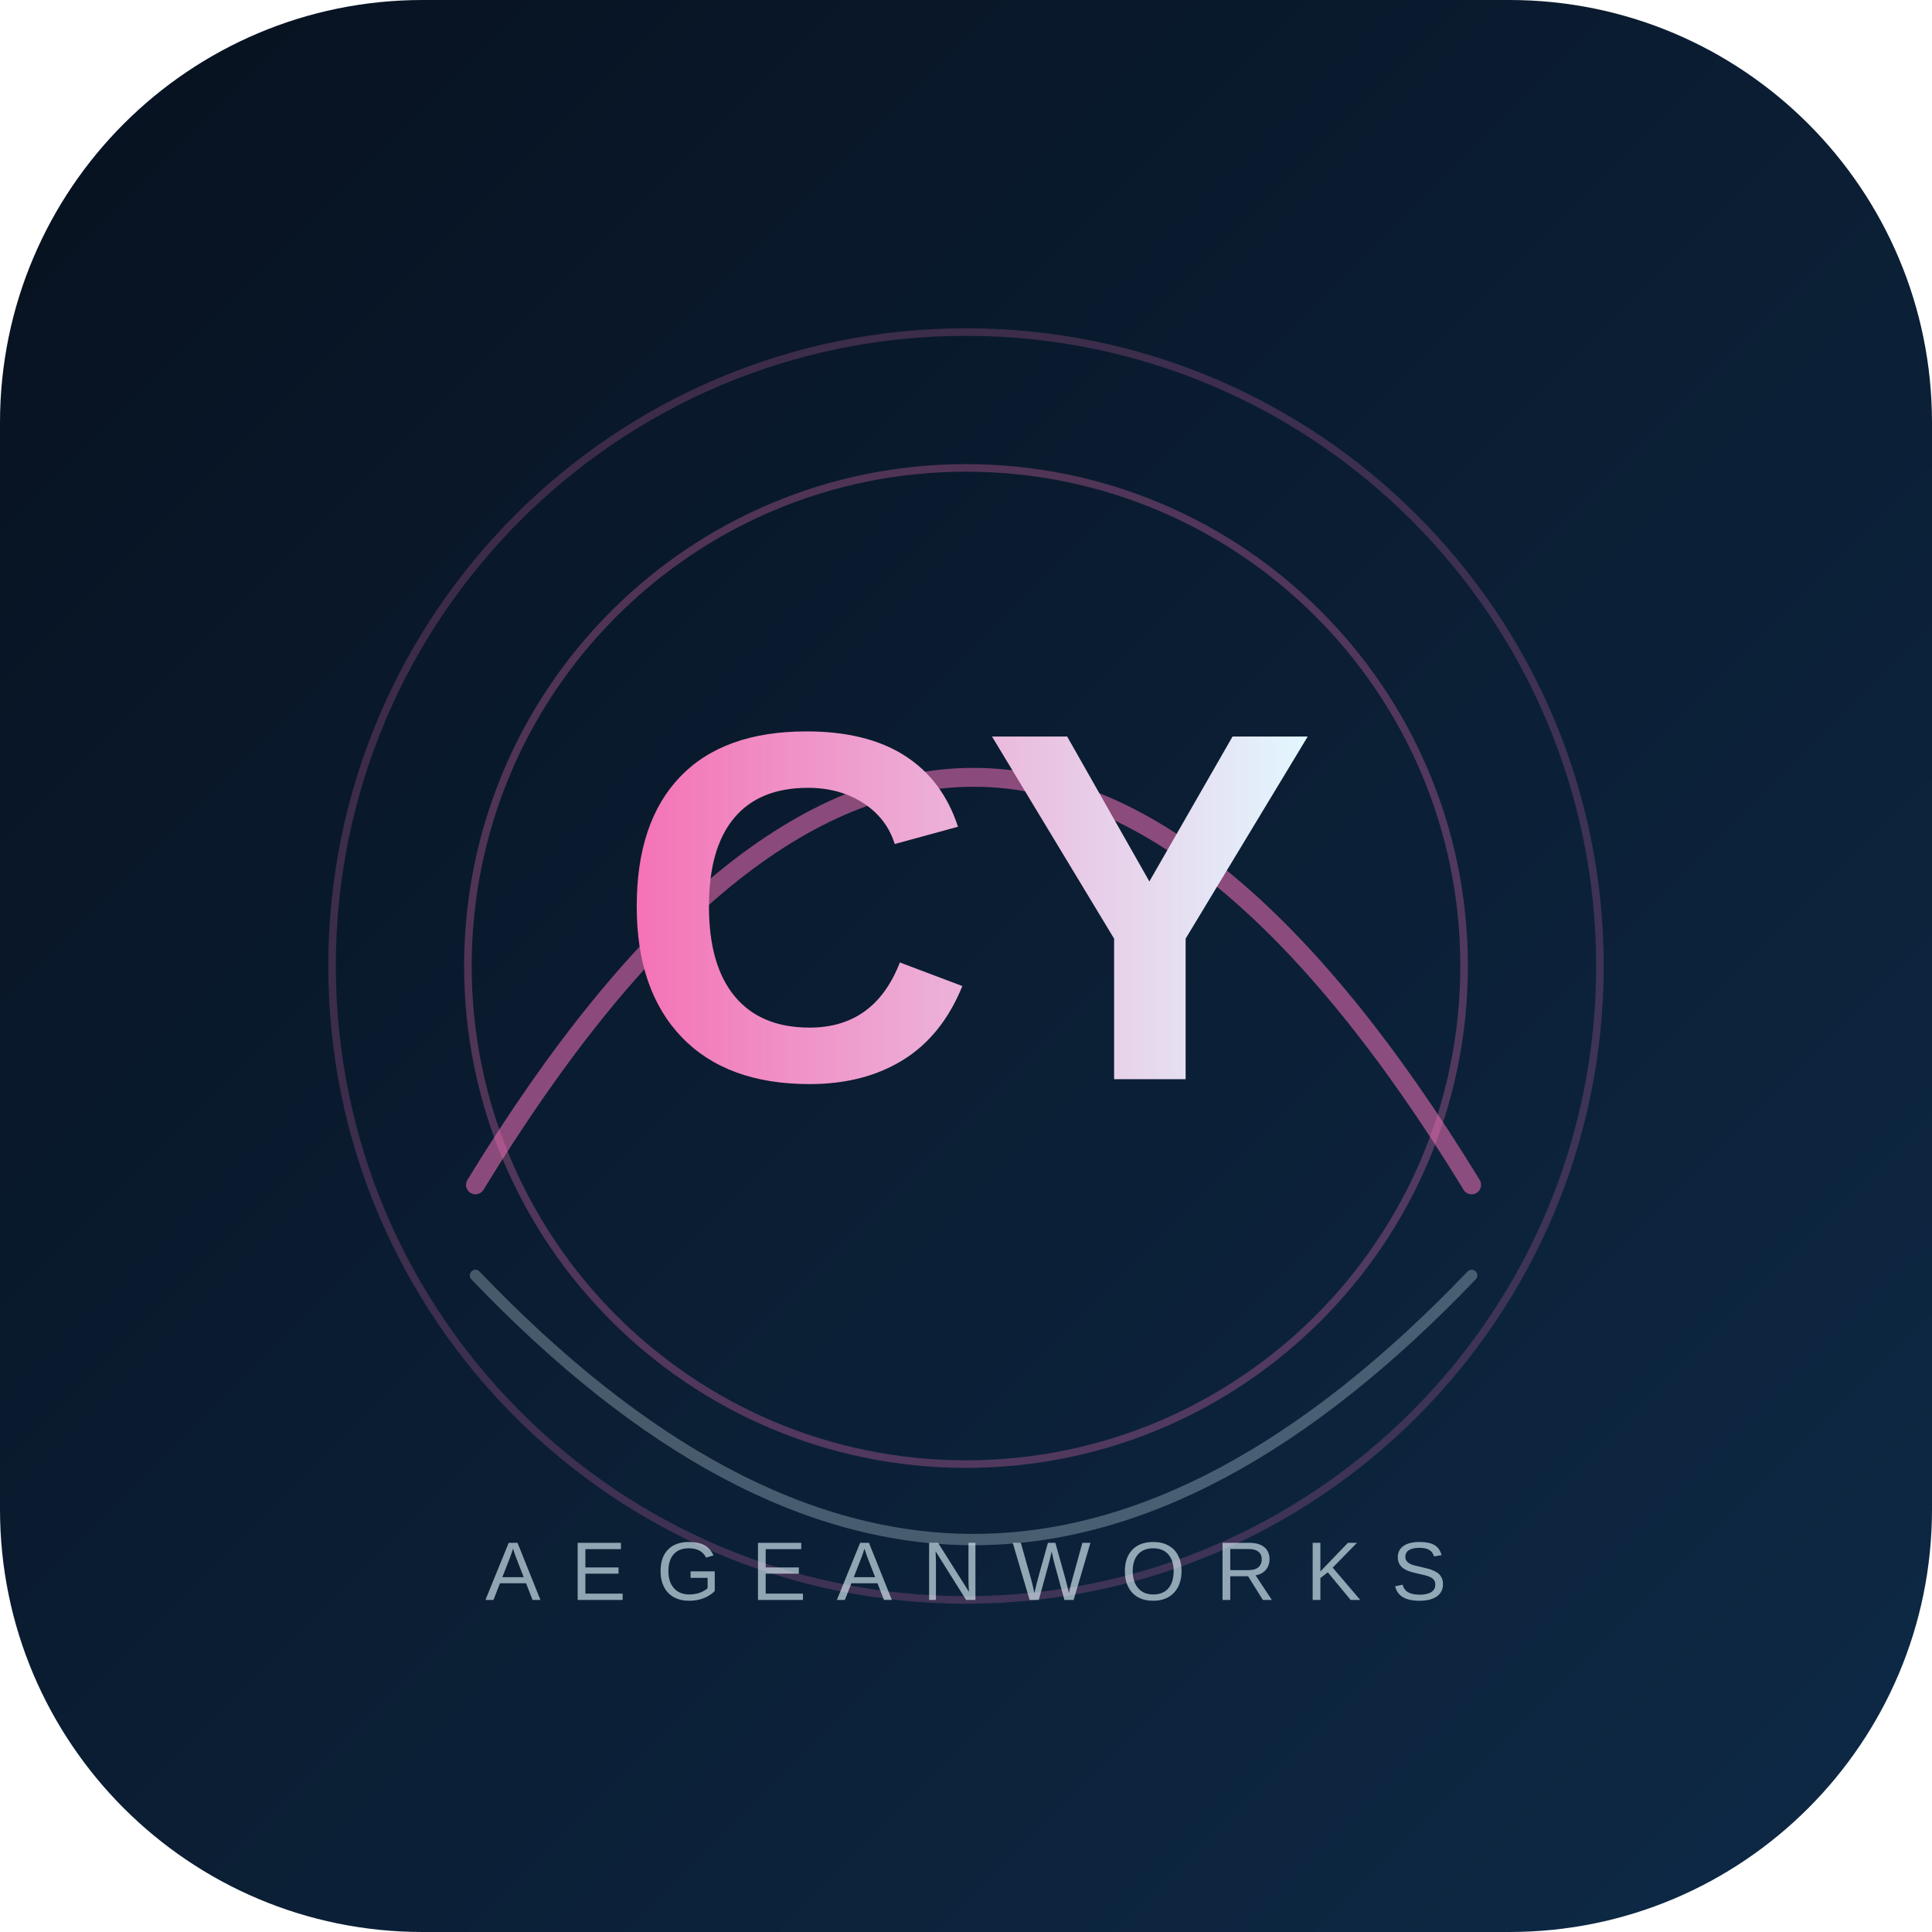
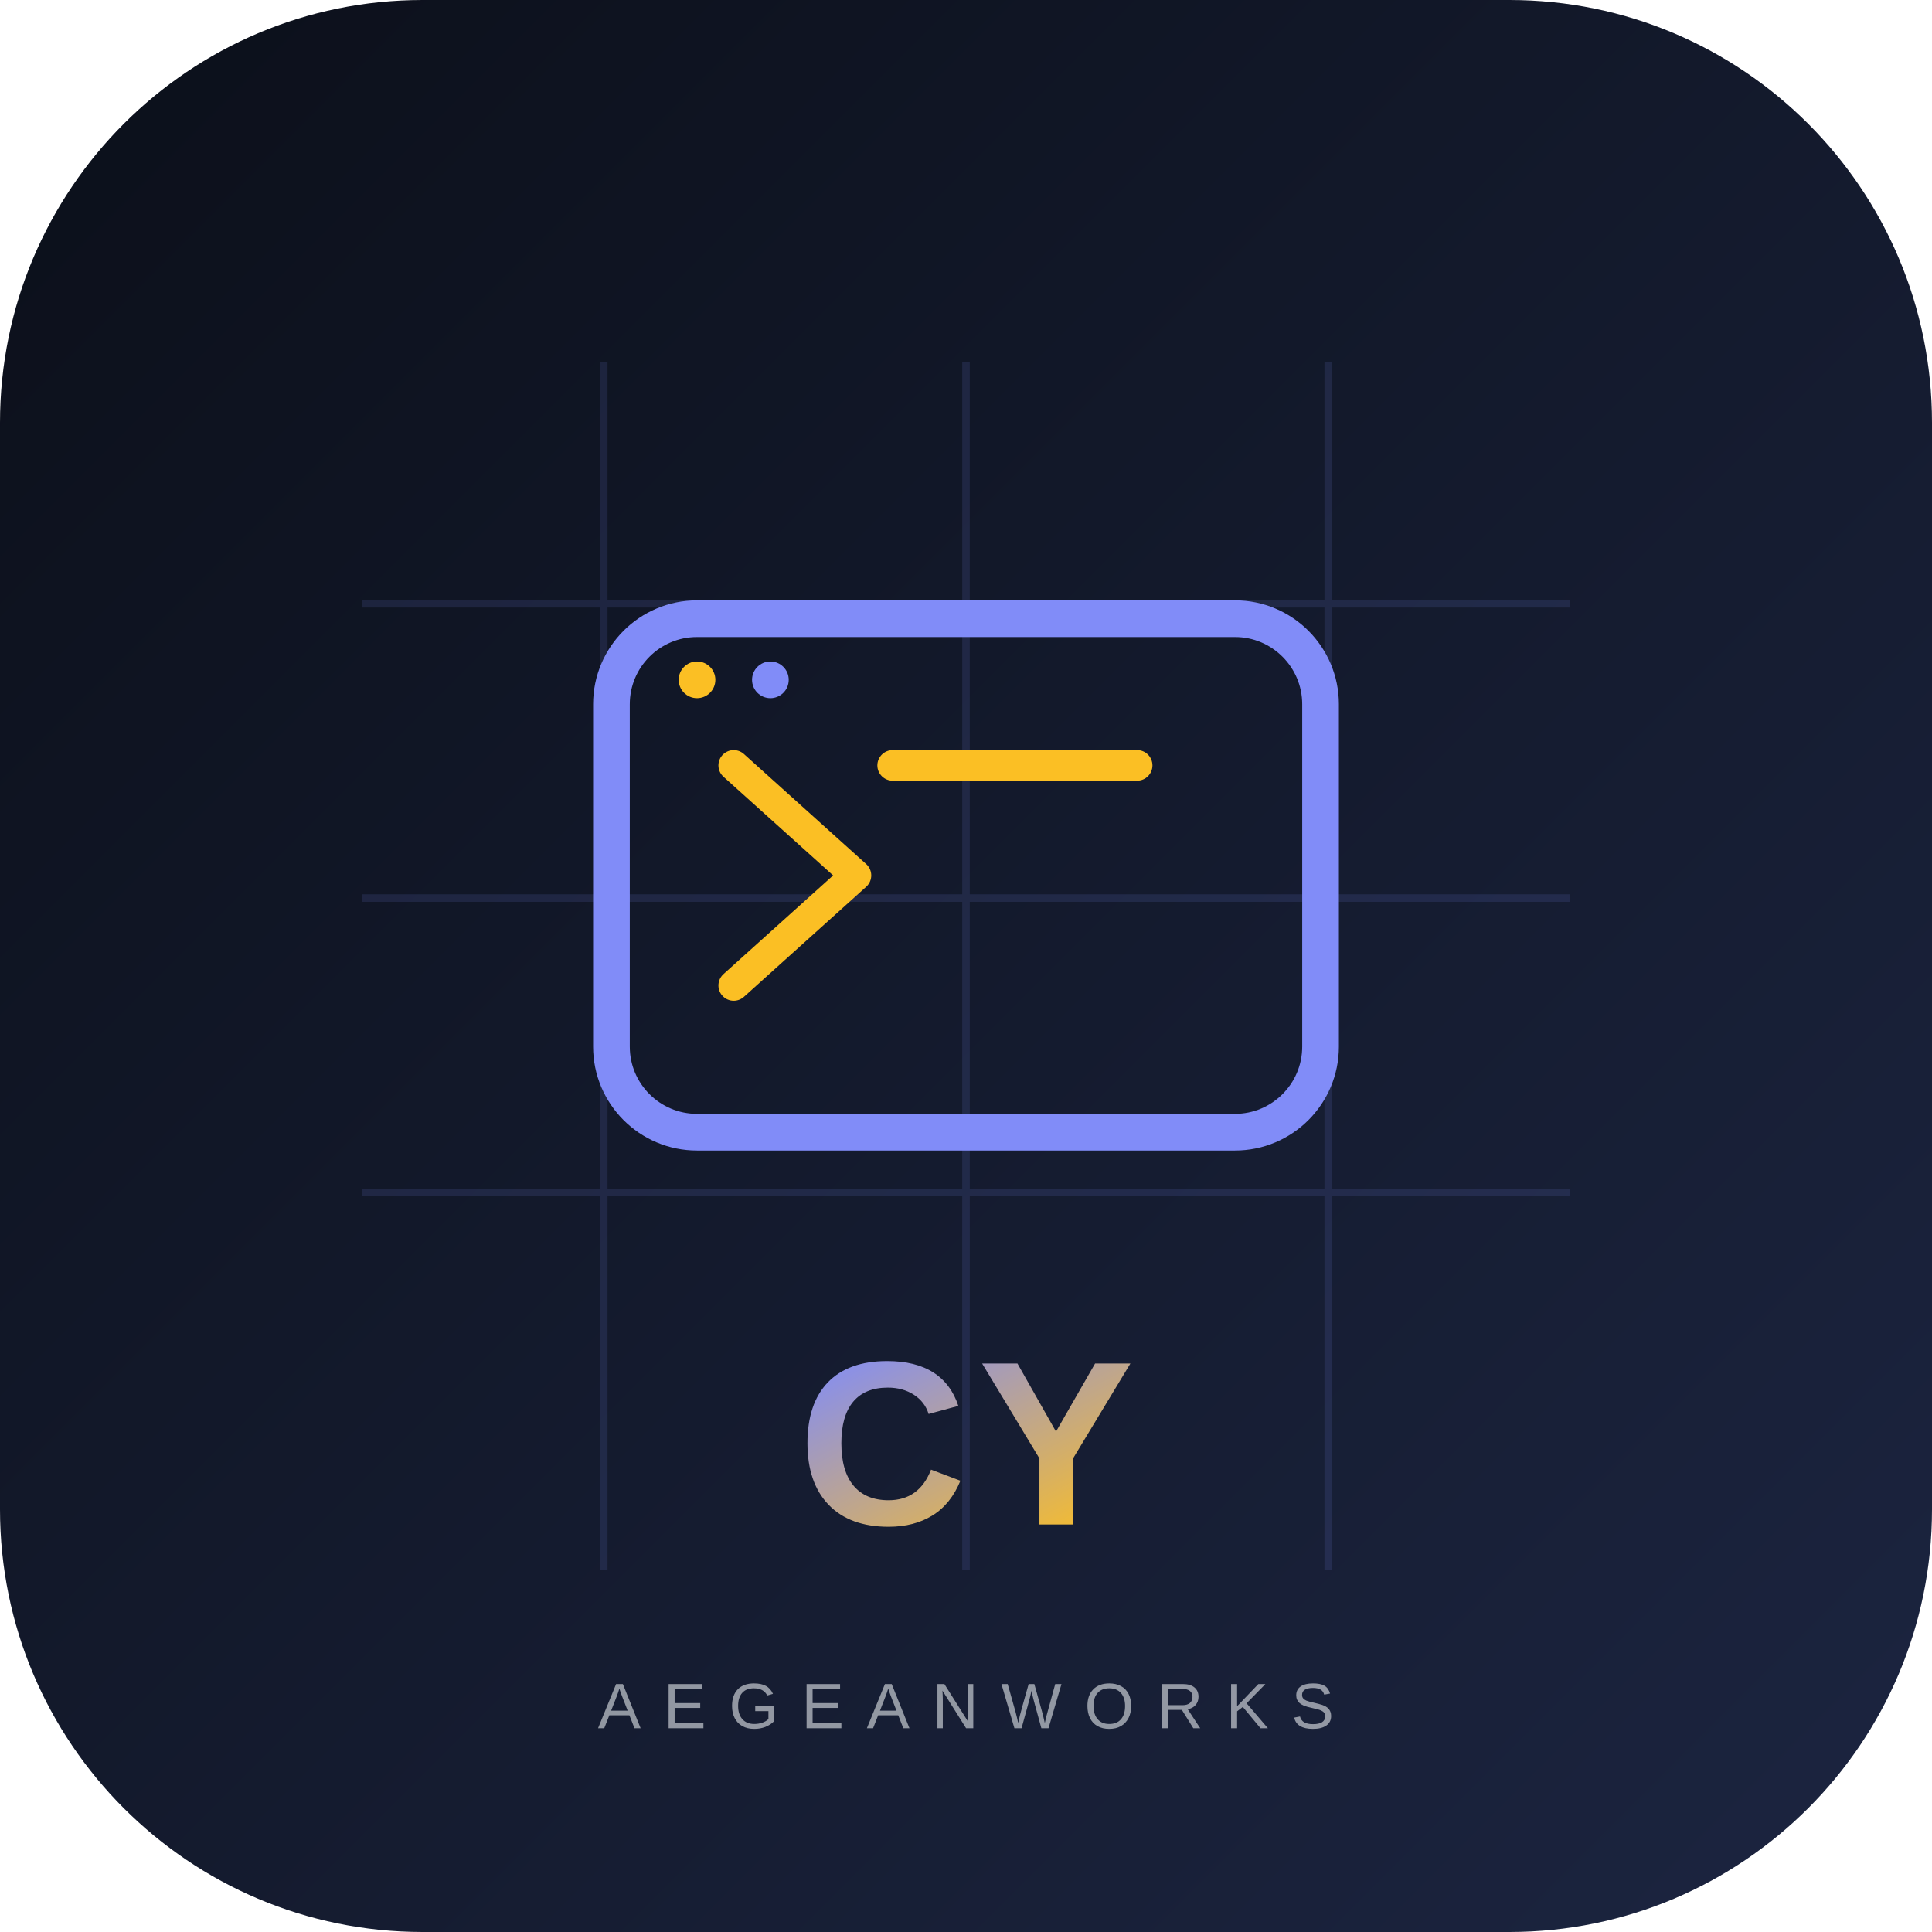
- <svg xmlns="http://www.w3.org/2000/svg" width="512" height="512" viewBox="0 0 512 512" role="img" aria-labelledby="title desc">
+ <svg xmlns="http://www.w3.org/2000/svg" width="512" height="512" viewBox="0 0 512 512" role="img" aria-labelledby="title desc" data-motif="terminal" data-layout="terminal">
  <defs>
    <linearGradient id="bg" x1="0" y1="0" x2="1" y2="1">
-       <stop offset="0" stop-color="#07111f" />
-       <stop offset="1" stop-color="#0e2a47" />
+       <stop offset="0" stop-color="#0b0f19" />
+       <stop offset="1" stop-color="#1c2541" />
    </linearGradient>
-     <linearGradient id="ac" x1="0" y1="0" x2="1" y2="0">
-       <stop offset="0" stop-color="#f472b6" />
-       <stop offset="1" stop-color="#e2f8ff" />
+     <linearGradient id="mark" x1="0" y1="0" x2="1" y2="1">
+       <stop offset="0" stop-color="#818cf8" />
+       <stop offset="1" stop-color="#fbbf24" />
    </linearGradient>
  </defs>
  <rect width="512" height="512" rx="112" fill="url(#bg)" />
-   <circle cx="256" cy="256" r="168" fill="none" stroke="#f472b6" stroke-opacity="0.22" stroke-width="2" />
-   <circle cx="256" cy="256" r="132" fill="none" stroke="#f472b6" stroke-opacity="0.30" stroke-width="2" />
-   <path d="M126 314c44-72 88-108 132-108s88 36 132 108" fill="none" stroke="#f472b6" stroke-opacity="0.55" stroke-width="5" stroke-linecap="round" />
-   <path d="M126 338c44 46 88 70 132 70s88-24 132-70" fill="none" stroke="#e2f8ff" stroke-opacity="0.28" stroke-width="3" stroke-linecap="round" />
-   <text x="256" y="286" text-anchor="middle" font-family="Segoe UI, Arial, sans-serif" font-size="132" font-weight="700" fill="url(#ac)" letter-spacing="2">CY</text>
-   <text x="256" y="424" text-anchor="middle" font-family="Segoe UI, Arial, sans-serif" font-size="22" letter-spacing="8" fill="#e2f8ff" fill-opacity="0.62">AEGEANWORKS</text>
+   <path d="M96 160H416M96 238H416M96 316H416M160 96V416M256 96V416M352 96V416" stroke="#818cf8" stroke-opacity="0.13" stroke-width="2" />
+   <g transform="translate(256 232) scale(1.62)" opacity="1.0">
+     <rect x="-58" y="-42" width="116" height="84" rx="14" fill="none" stroke="#818cf8" stroke-width="6" stroke-linecap="round" stroke-linejoin="round" />
+     <path d="M-38 -18L-18 0L-38 18M-12 -18H28" fill="none" stroke="#fbbf24" stroke-width="5" stroke-linecap="round" stroke-linejoin="round" />
+     <circle cx="-44" cy="-32" r="3" fill="#fbbf24" />
+     <circle cx="-32" cy="-32" r="3" fill="#818cf8" />
+   </g>
+   <text x="256" y="404" text-anchor="middle" font-family="Segoe UI, Arial, sans-serif" font-size="62" font-weight="700" fill="url(#mark)" letter-spacing="3">CY</text>
+   <text x="256" y="458" text-anchor="middle" font-family="Segoe UI, Arial, sans-serif" font-size="17" letter-spacing="6" fill="#F8FAFC" fill-opacity="0.55">AEGEANWORKS</text>
</svg>
